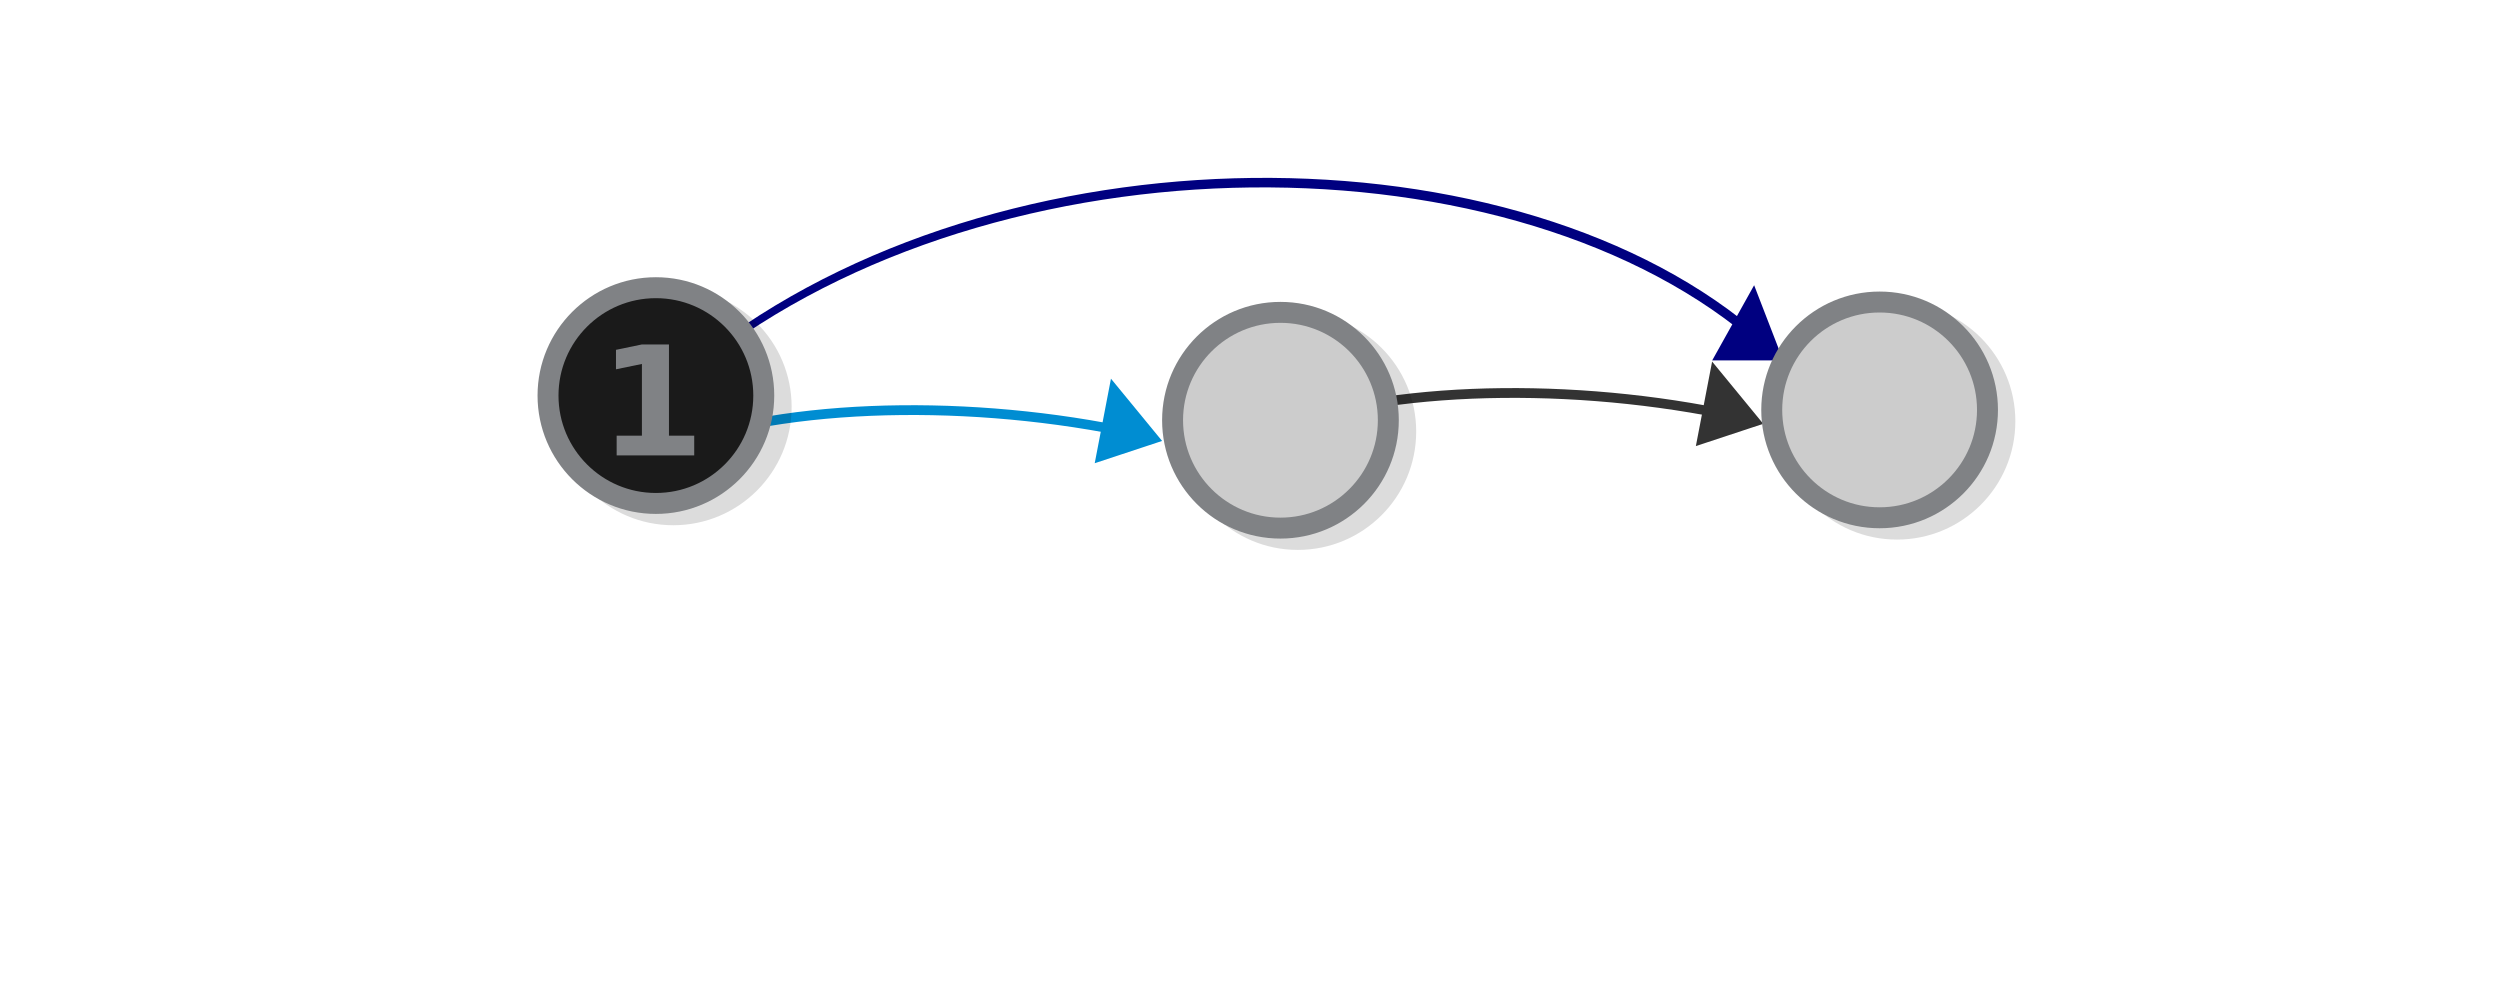
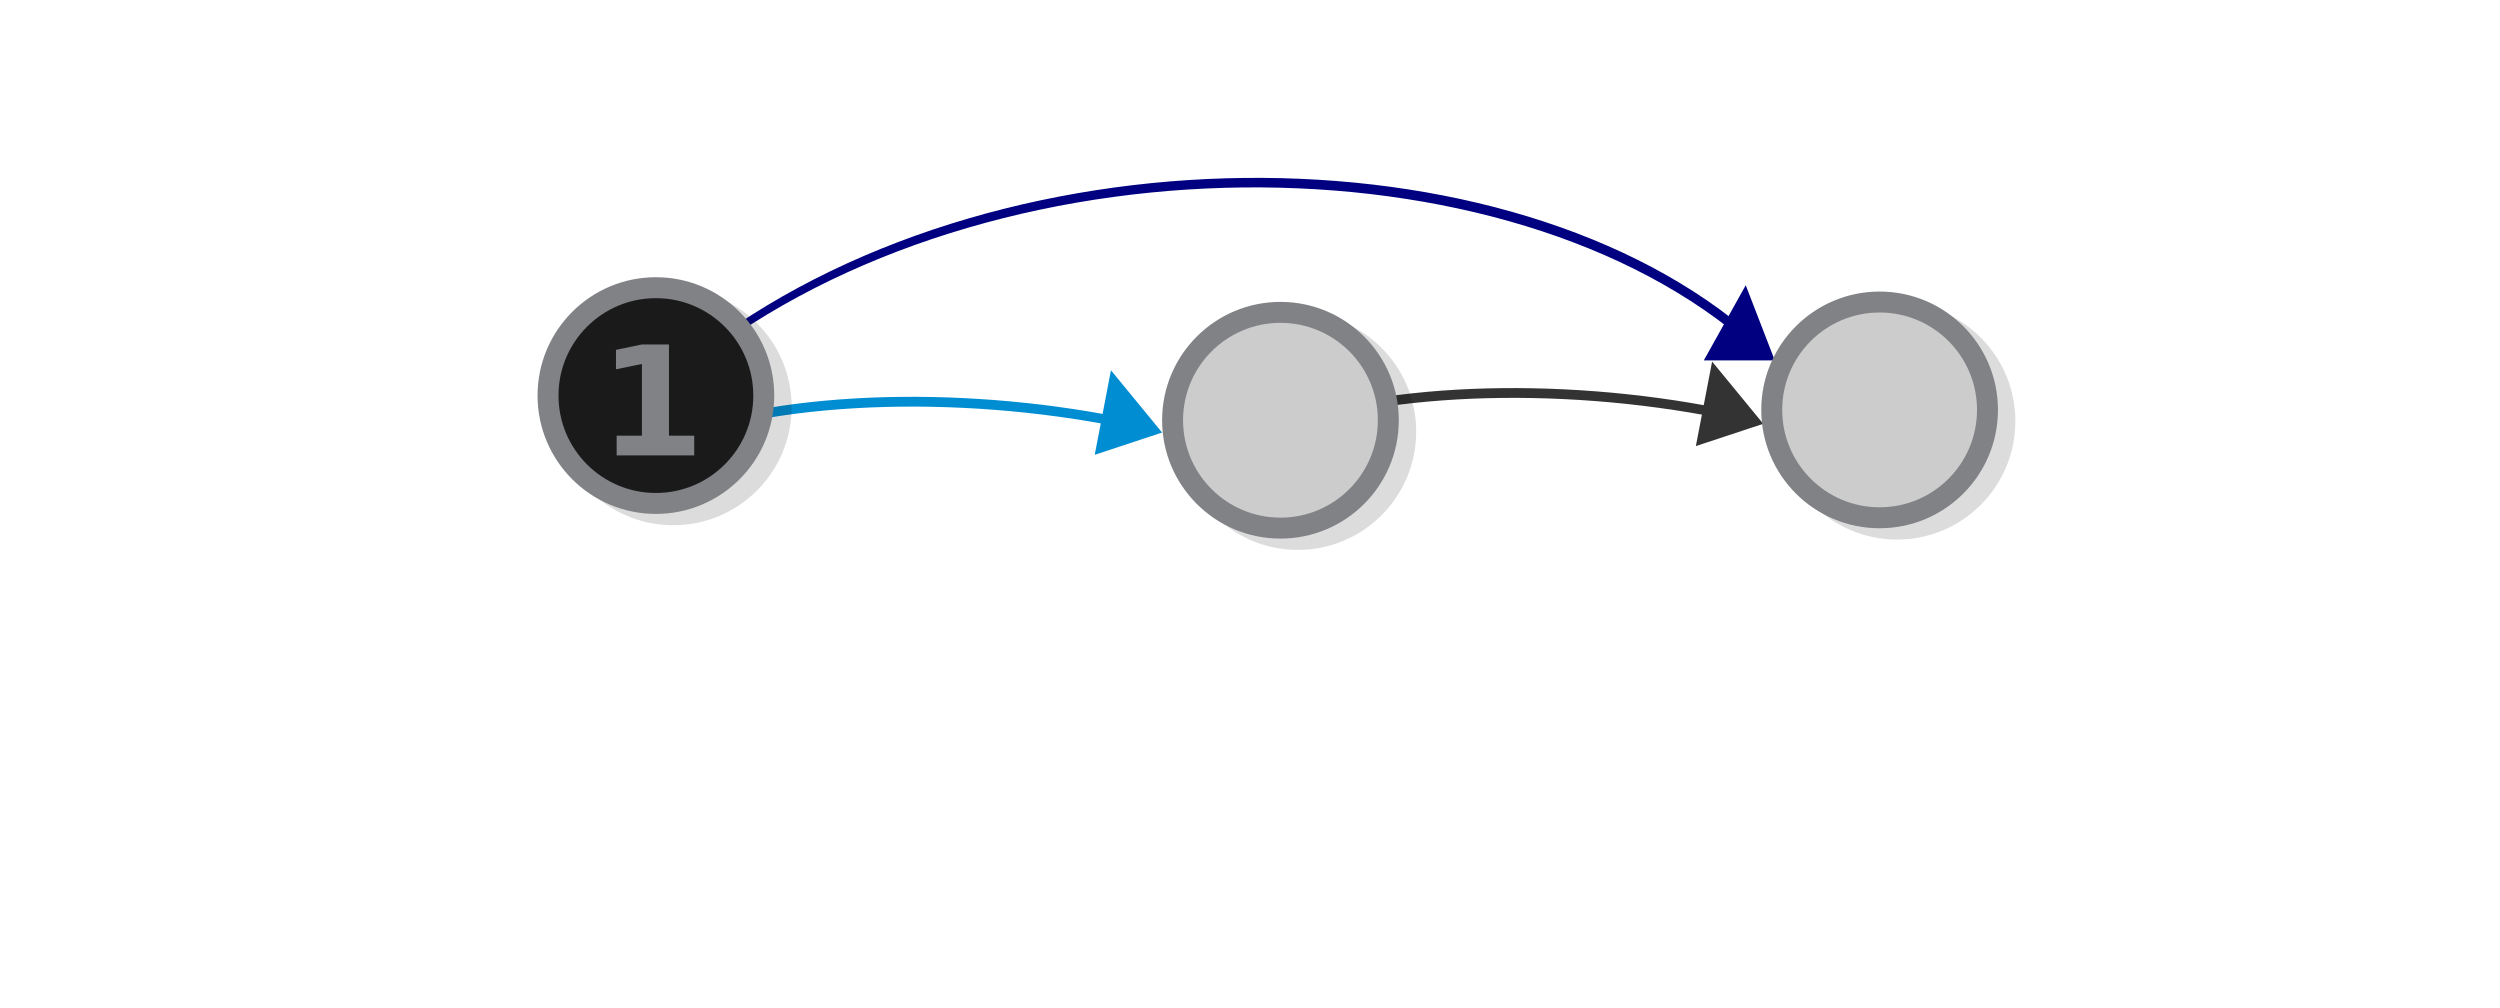
<svg xmlns="http://www.w3.org/2000/svg" viewBox="0 0 595.3 240" version="1.1" id="svg85899" width="595.3" height="240">
  <defs id="defs85903" />
-   <g style="display:inline;fill:#dddddd;stroke:#808080;stroke-width:6.389;stroke-miterlimit:10;stroke-dasharray:none;stroke-opacity:1" id="g1482-7-0-7-1-1-7-3-5-2-8-4-8" transform="matrix(0.1439395,-0.00437349,0.0090764,0.2557228,346.9121,-31.46639)">
+   <g style="display:inline;fill:#dddddd;stroke:#808080;stroke-width:6.389;stroke-miterlimit:10;stroke-dasharray:none;stroke-opacity:1" id="g1482-7-0-7-1-1-7-3-5-2-8-4-8" transform="matrix(0.1439395,-0.00437349,0.0090764,0.2557228,346.9121,-33.46639)">
    <g id="g25985-4-8" style="stroke:#008dd2;stroke-opacity:1">
      <path style="fill:#838383;fill-opacity:1;stroke:#008dd2;stroke-width:30.028;stroke-linecap:butt;stroke-linejoin:miter;stroke-dasharray:none;stroke-opacity:1" d="m -609.369,524.31 14.418,-35.426 36.643,26.903 z" id="path3233-5-4-8-4-4-1-3-3" />
      <path style="fill:none;stroke:#008dd2;stroke-width:9.112;stroke-opacity:1;paint-order:markers fill stroke" id="path1480-1-3-3-3-9-1-6-0-7-2-0-1" d="m -1317.516,512.992 c 205.585,-35.798 514.003,-31.51 777.943,7.815" />
    </g>
  </g>
-   <g style="display:inline;fill:#dddddd;stroke:#000080;stroke-width:6.389;stroke-miterlimit:10;stroke-dasharray:none;stroke-opacity:1" id="g1482-7-0-7-1-1-7-3-5-2-8-4-8-3" transform="matrix(0.1380567,0.04096437,-0.07153662,0.2456808,534.0404,-25.77187)">
+   <g style="display:inline;fill:#dddddd;stroke:#000080;stroke-width:6.389;stroke-miterlimit:10;stroke-dasharray:none;stroke-opacity:1" id="g1482-7-0-7-1-1-7-3-5-2-8-4-8-3" transform="matrix(0.1380567,0.04096437,-0.07153662,0.2456808,532.0404,-25.77187)">
    <g id="g25985-4-8-8" style="stroke:#000080;stroke-opacity:1" transform="translate(7.765522,14.98648)">
      <path style="fill:#838383;fill-opacity:1;stroke:#000080;stroke-width:30.028;stroke-linecap:butt;stroke-linejoin:miter;stroke-dasharray:none;stroke-opacity:1" d="m -609.369,524.31 14.418,-35.426 36.643,26.903 z" id="path3233-5-4-8-4-4-1-3-3-6" />
      <path style="fill:none;stroke:#000080;stroke-width:9.112;stroke-opacity:1;paint-order:markers fill stroke" id="path1480-1-3-3-3-9-1-6-0-7-2-0-1-0" d="M -2219.869,797.874 C -1842.53,514.779 -1016.033,384.054 -539.573,520.808" />
    </g>
  </g>
  <g style="display:inline;fill:#dddddd;stroke:#333333;stroke-width:6.389;stroke-miterlimit:10;stroke-dasharray:none;stroke-opacity:1" id="g1482-7-0-7-1-1-7-3-5-2-8-4-8-6" transform="matrix(0.1439395,-0.00437349,0.0090764,0.2557228,490.0568,-35.54677)">
    <g id="g25985-4-8-4" style="stroke:#333333;stroke-opacity:1">
      <path style="fill:#838383;fill-opacity:1;stroke:#333333;stroke-width:30.028;stroke-linecap:butt;stroke-linejoin:miter;stroke-dasharray:none;stroke-opacity:1" d="m -609.369,524.31 14.418,-35.426 36.643,26.903 z" id="path3233-5-4-8-4-4-1-3-3-3" />
      <path style="fill:none;stroke:#333333;stroke-width:9.112;stroke-opacity:1;paint-order:markers fill stroke" id="path1480-1-3-3-3-9-1-6-0-7-2-0-1-3" d="m -1317.516,512.992 c 205.585,-35.798 514.003,-31.51 777.943,7.815" />
    </g>
  </g>
  <circle opacity="0.14" stroke="#000000" stroke-width="4.988" stroke-miterlimit="10" cx="309.043" cy="-102.764" r="25.687" id="circle6394" transform="scale(1,-1)" />
  <circle fill="#cee7cc" stroke="#808285" stroke-width="4.988" stroke-miterlimit="10" cx="304.901" cy="-100.067" r="25.687" id="circle6396" transform="scale(1,-1)" style="fill:#cccccc" />
  <circle opacity="0.14" stroke="#000000" stroke-width="4.988" stroke-miterlimit="10" cx="451.714" cy="-100.304" r="25.687" id="circle6394-8" transform="scale(1,-1)" />
  <circle fill="#cee7cc" stroke="#808285" stroke-width="4.988" stroke-miterlimit="10" cx="447.573" cy="-97.606" r="25.687" id="circle6396-9" transform="scale(1,-1)" style="fill:#cccccc" />
  <circle opacity="0.14" stroke="#000000" stroke-width="4.988" stroke-miterlimit="10" cx="160.322" cy="-96.89" r="25.687" id="circle6394-1" transform="scale(1,-1)" />
  <circle fill="#cee7cc" stroke="#808285" stroke-width="4.988" stroke-miterlimit="10" cx="156.181" cy="-94.193" r="25.687" id="circle6396-8" transform="scale(1,-1)" style="fill:#1a1a1a" />
  <g aria-label="1" id="text8350-5" style="font-size:28.957px;line-height:1.25;word-spacing:0px;fill:#808285;stroke-width:0.724" transform="matrix(1.251205,0,0,1.251205,-218.6023,33.51929)">
    <path d="m 292.071,56.118 h 4.807 V 42.474 l -4.934,1.018 V 39.787 l 4.906,-1.018 h 5.175 v 17.349 h 4.807 v 3.761 h -14.761 z" style="font-weight:bold;-inkscape-font-specification:'sans-serif Bold'" id="path16332-9" />
  </g>
</svg>
